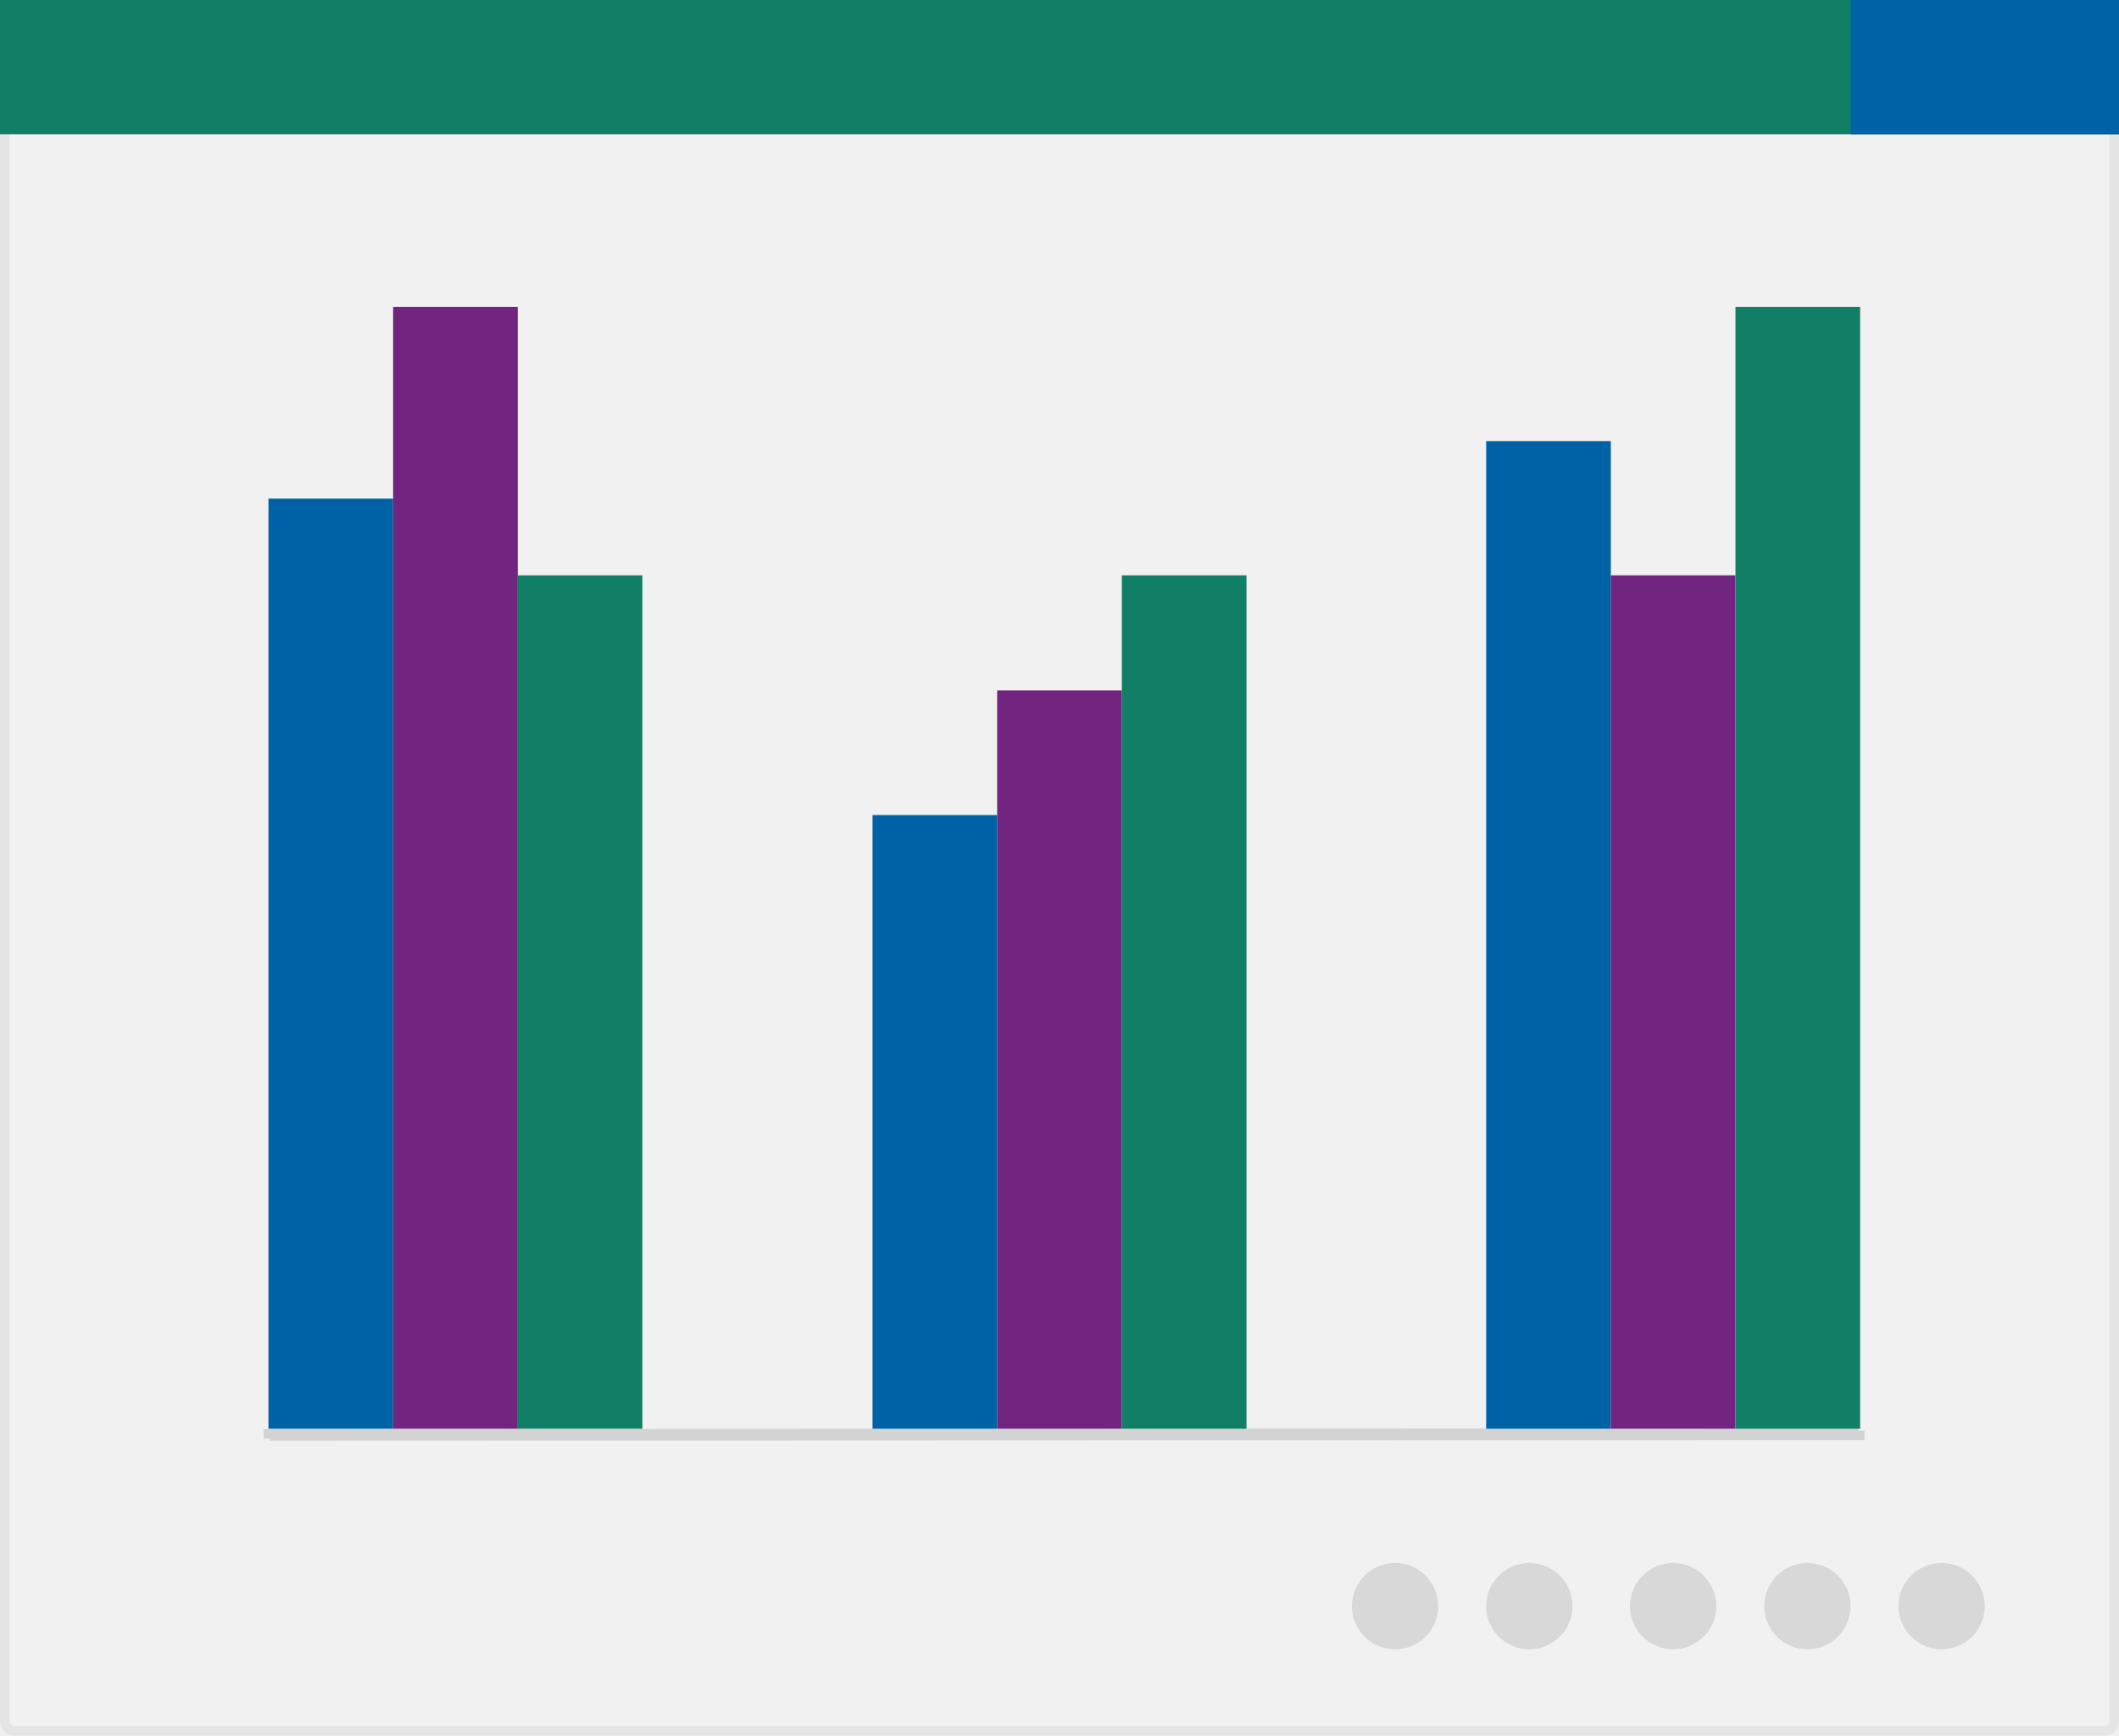
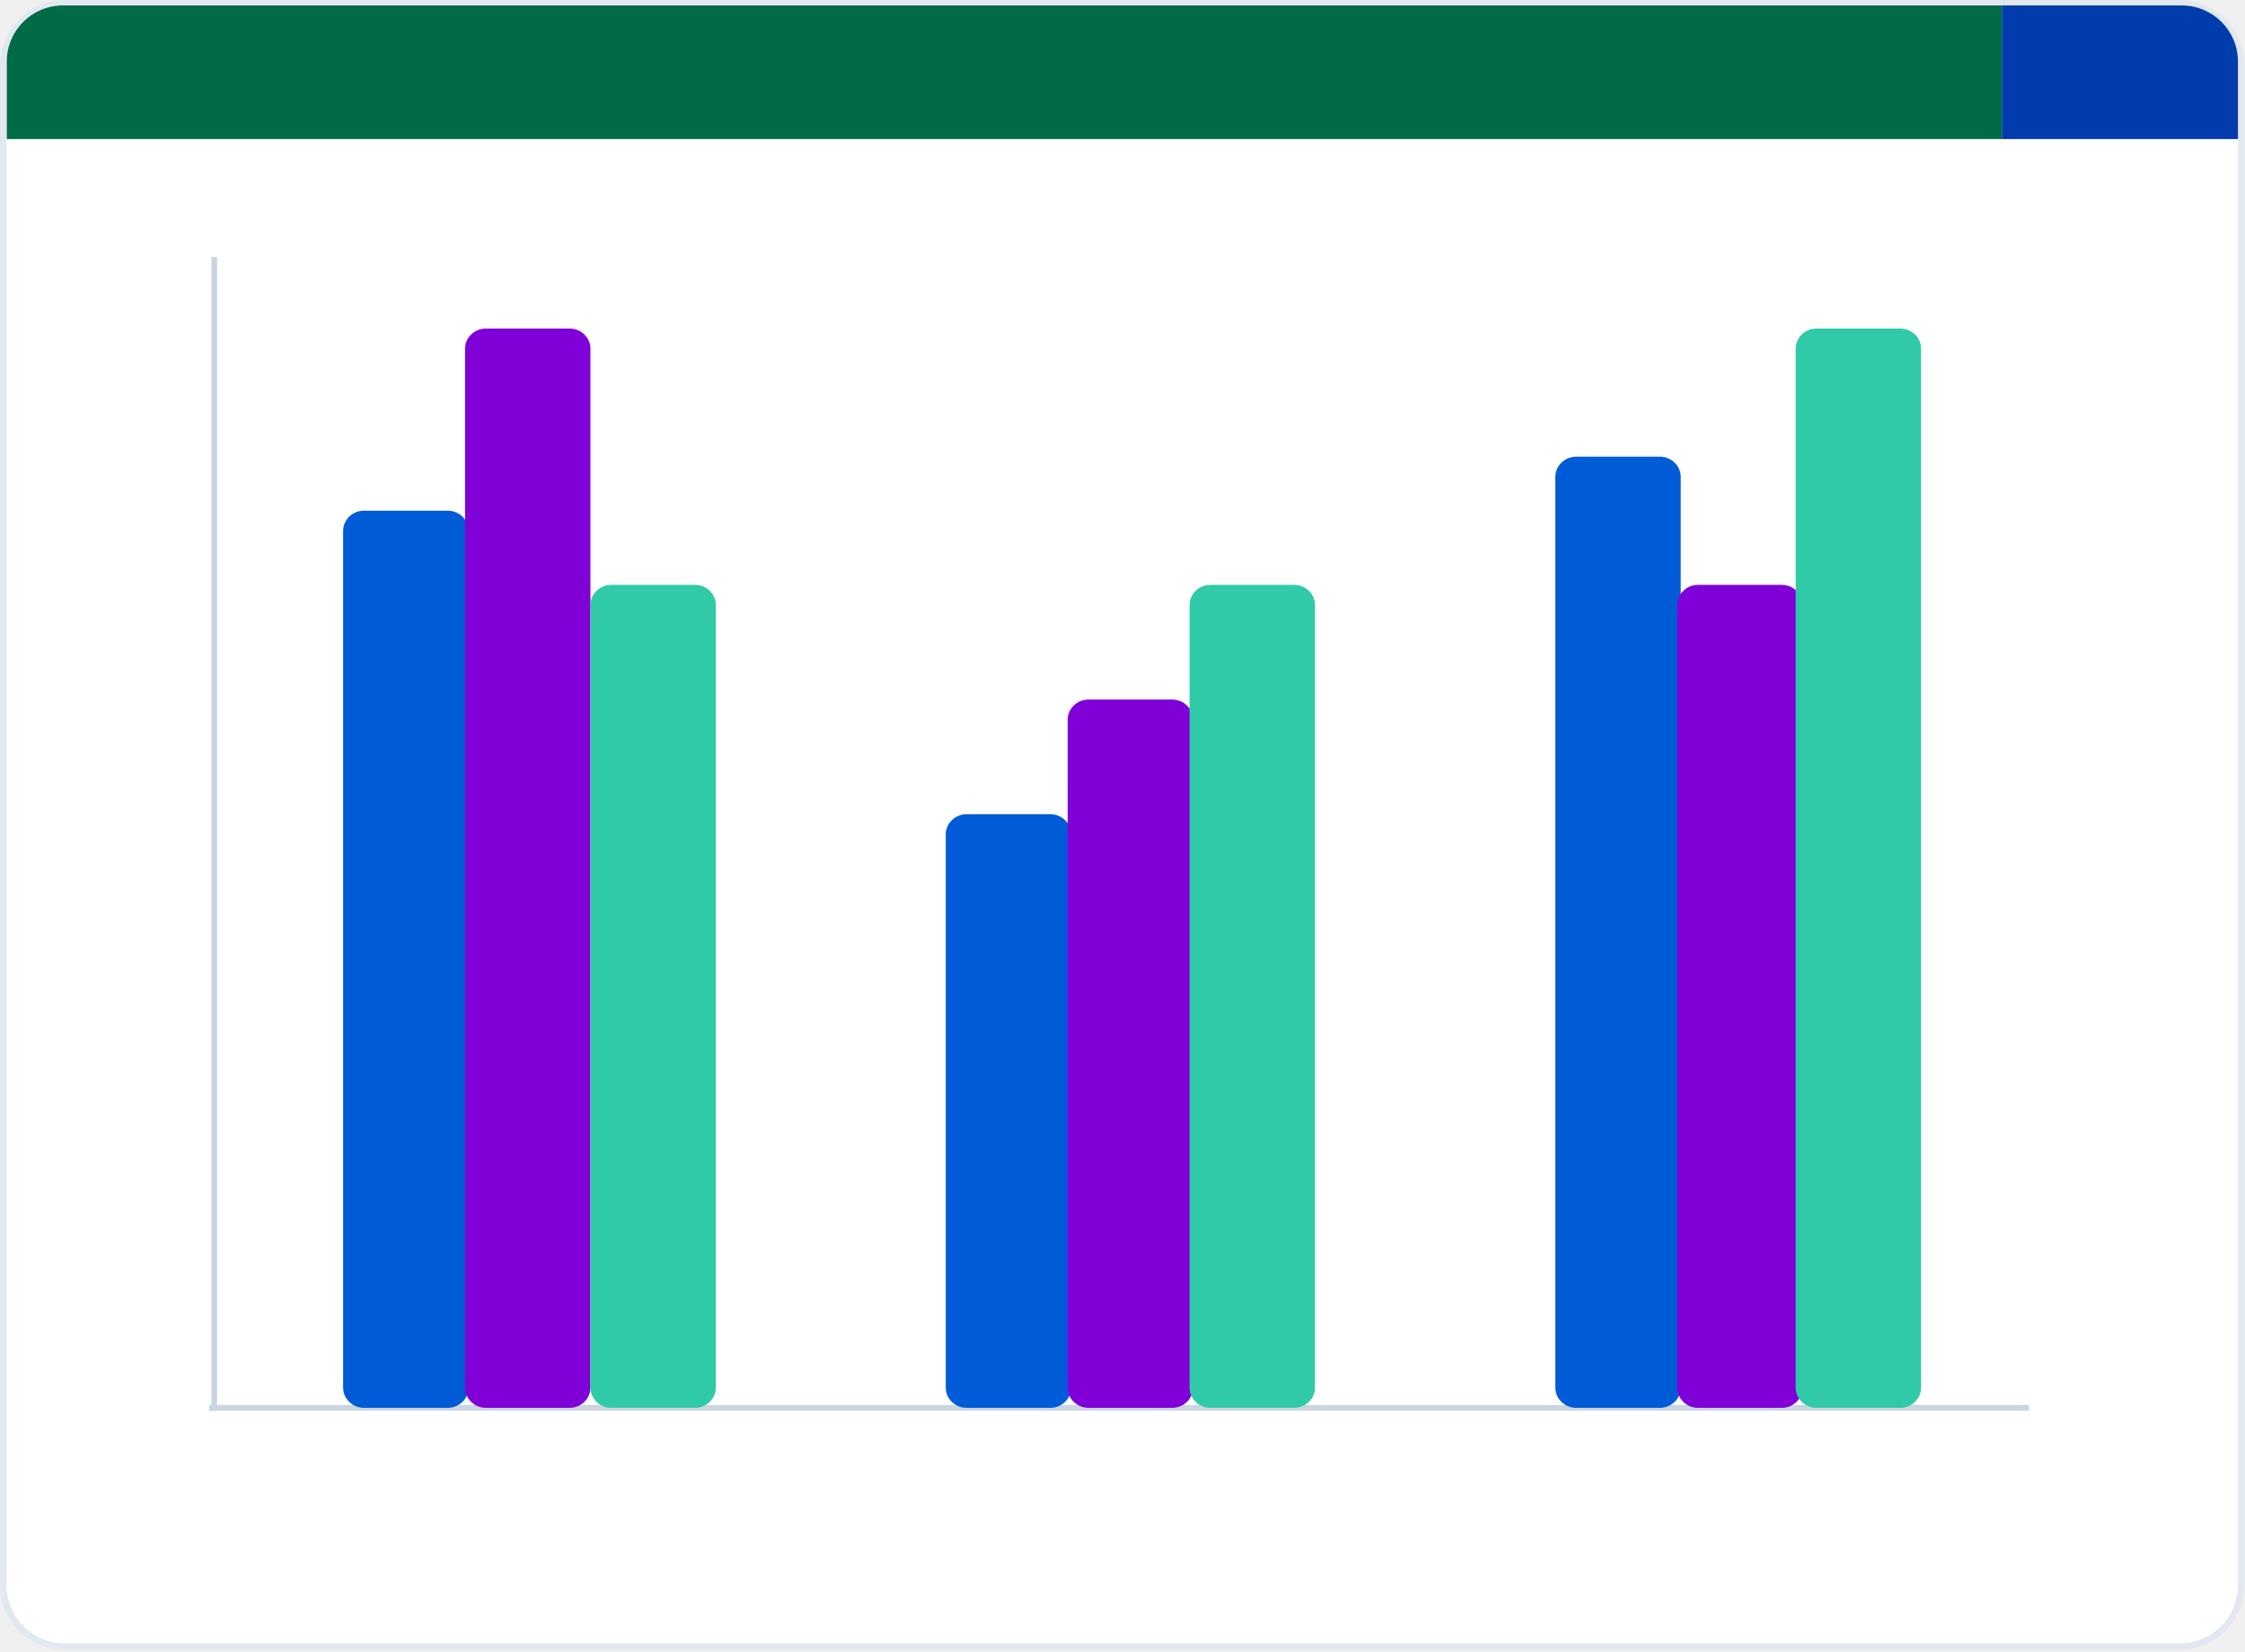
- <svg xmlns="http://www.w3.org/2000/svg" width="221px" height="181px" viewBox="0 0 221 181" version="1.1">
-   <g id="Page-1" stroke="none" stroke-width="1" fill="none" fill-rule="evenodd">
-     <g id="Group-11" transform="translate(0, 0)">
-       <polygon id="Rectangle-Copy-131" fill="#0062A6" transform="translate(40.5, 110.5) rotate(-90) translate(-40.5, -110.5) " points="-8 104 89 104 89 117 -8 117" />
-       <polygon id="Rectangle-Copy-132" fill="#0062A6" transform="translate(103.5, 127) rotate(-90) translate(-103.5, -127) " points="71.5 120.5 135.5 120.5 135.5 133.5 71.5 133.5" />
-       <polygon id="Rectangle-Copy-133" fill="#0062A6" transform="translate(167.5, 107.5) rotate(-90) translate(-167.5, -107.5) " points="116 101 219 101 219 114 116 114" />
-       <polygon id="Rectangle-Copy-134" fill="#722580" transform="translate(53.5, 100.5) rotate(-90) translate(-53.5, -100.5) " points="-5 94 112 94 112 107 -5 107" />
-       <rect id="Rectangle-Copy-135" fill="#722580" transform="translate(116.5, 120.5) rotate(-90) translate(-116.5, -120.5) " x="78" y="114" width="77" height="13" />
-       <polygon id="Rectangle-Copy-136" fill="#722580" transform="translate(180.5, 114.5) rotate(-90) translate(-180.5, -114.5) " points="136 108 225 108 225 121 136 121" />
-       <polygon id="Rectangle-Copy-137" fill="#107F65" transform="translate(66.5, 114.5) rotate(-90) translate(-66.5, -114.5) " points="22 108 111 108 111 121 22 121" />
-       <polygon id="Rectangle-Copy-138" fill="#107F65" transform="translate(129.5, 114.5) rotate(-90) translate(-129.5, -114.5) " points="85 108 174 108 174 121 85 121" />
-       <polygon id="Rectangle-Copy-139" fill="#107F65" transform="translate(193.5, 100.5) rotate(-90) translate(-193.5, -100.5) " points="135 94 252 94 252 107 135 107" />
-       <g id="Group-17-Copy-3" transform="translate(-0, 0)" fill="#F1F1F1" stroke="#E5E5E5">
-         <rect id="Rectangle" x="0.5" y="0.5" width="220" height="180" rx="1" />
-       </g>
-       <rect id="Rectangle" fill="#107F65" x="-9.09494702e-13" y="0" width="221" height="14" />
-       <rect id="Rectangle" fill="#0062A6" x="193" y="0" width="28" height="14" />
-       <g id="Group-23" transform="translate(28, 32)">
-         <line x1="0" y1="117.531" x2="165.313" y2="117.469" id="Line-3-Copy" stroke="#D3D3D3" stroke-linecap="square" />
-         <g id="Group-13-Copy-4" transform="translate(83, 59) rotate(-90) translate(-83, -59) translate(24, -24)">
-           <polygon id="Rectangle-Copy-17" fill="#0062A6" transform="translate(49.5, 6.5) rotate(-360) translate(-49.5, -6.5) " points="1 0 98 0 98 13 1 13" />
-           <polygon id="Rectangle-Copy-20" fill="#0062A6" transform="translate(33, 69.5) rotate(-360) translate(-33, -69.5) " points="1 63 65 63 65 76 1 76" />
-           <polygon id="Rectangle-Copy-23" fill="#0062A6" transform="translate(52.5, 133.5) rotate(-360) translate(-52.5, -133.5) " points="1 127 104 127 104 140 1 140" />
-           <polygon id="Rectangle-Copy-18" fill="#722580" transform="translate(59.5, 19.5) rotate(-360) translate(-59.5, -19.5) " points="1 13 118 13 118 26 1 26" />
-           <rect id="Rectangle-Copy-21" fill="#722580" transform="translate(39.5, 82.5) rotate(-360) translate(-39.5, -82.5) " x="1" y="76" width="77" height="13" />
-           <polygon id="Rectangle-Copy-24" fill="#722580" transform="translate(45.5, 146.5) rotate(-360) translate(-45.5, -146.5) " points="1 140 90 140 90 153 1 153" />
-           <polygon id="Rectangle-Copy-19" fill="#107F65" transform="translate(45.5, 32.5) rotate(-360) translate(-45.5, -32.5) " points="1 26 90 26 90 39 1 39" />
-           <polygon id="Rectangle-Copy-22" fill="#107F65" transform="translate(45.5, 95.5) rotate(-360) translate(-45.5, -95.5) " points="1 89 90 89 90 102 1 102" />
-           <polygon id="Rectangle-Copy-25" fill="#107F65" transform="translate(59.5, 159.5) rotate(-360) translate(-59.5, -159.5) " points="1 153 118 153 118 166 1 166" />
-           <line x1="0.25" y1="0.644" x2="0.312" y2="165.956" id="Line-3" stroke="#D3D3D3" stroke-linecap="square" />
-         </g>
-       </g>
-       <g id="Group-24" transform="translate(141, 163)" fill="#D8D8D8">
-         <circle id="Oval" cx="61.5" cy="4.5" r="4.5" />
-         <circle id="Oval-Copy-9" cx="47.5" cy="4.5" r="4.5" />
-         <circle id="Oval-Copy-10" cx="33.5" cy="4.5" r="4.5" />
-         <circle id="Oval-Copy-11" cx="18.5" cy="4.5" r="4.5" />
-         <circle id="Oval-Copy-12" cx="4.5" cy="4.5" r="4.5" />
-       </g>
-     </g>
+ <svg xmlns="http://www.w3.org/2000/svg" width="280" height="206" viewBox="0 0 280 206" fill="none">
+   <path d="M271.824 0.407H8.107C3.855 0.407 0.407 3.854 0.407 8.107V197.713C0.407 201.966 3.855 205.413 8.107 205.413H271.824C276.076 205.413 279.523 201.966 279.523 197.713V8.107C279.523 3.854 276.076 0.407 271.824 0.407Z" fill="white" stroke="#E2E8F0" stroke-width="0.814" />
+   <path d="M0.844 7.682C0.844 3.816 3.978 0.682 7.844 0.682H249.671V17.346H0.844V7.682Z" fill="#006B46" />
+   <path d="M279.121 7.682C279.121 3.816 275.987 0.682 272.121 0.682H249.671V17.346H279.121V7.682Z" fill="#003CAB" />
+   <g clip-path="url(#clip0_125_4119)">
+     <path d="M26.722 32.044V175.623" stroke="#CBD5E1" stroke-width="0.723" stroke-linecap="square" />
+     <path d="M26.07 175.623H253.07" stroke="#CBD5E1" stroke-width="0.723" stroke-linecap="square" />
+     <path d="M55.83 63.703H45.403C43.963 63.703 42.796 64.833 42.796 66.227V173.098C42.796 174.493 43.963 175.623 45.403 175.623H55.83C57.269 175.623 58.437 174.493 58.437 173.098V66.227C58.437 64.833 57.269 63.703 55.83 63.703Z" fill="#005BD7" />
+     <path d="M71.035 40.982H60.609C59.169 40.982 58.002 42.112 58.002 43.507V173.098C58.002 174.493 59.169 175.623 60.609 175.623H71.035C72.475 175.623 73.642 174.493 73.642 173.098V43.507C73.642 42.112 72.475 40.982 71.035 40.982Z" fill="#8001D8" />
+     <path d="M86.675 72.959H76.249C74.809 72.959 73.642 74.089 73.642 75.484V173.098C73.642 174.492 74.809 175.623 76.249 175.623H86.675C88.115 175.623 89.282 174.492 89.282 173.098V75.484C89.282 74.089 88.115 72.959 86.675 72.959Z" fill="#31CAA8" />
+     <path d="M130.989 101.57H120.562C119.123 101.57 117.956 102.701 117.956 104.095V173.098C117.956 174.492 119.123 175.623 120.562 175.623H130.989C132.429 175.623 133.596 174.492 133.596 173.098V104.095C133.596 102.701 132.429 101.57 130.989 101.57Z" fill="#005BD7" />
+     <path d="M146.195 87.265H135.768C134.328 87.265 133.161 88.395 133.161 89.789V173.098C133.161 174.493 134.328 175.623 135.768 175.623H146.195C147.634 175.623 148.801 174.493 148.801 173.098V89.789C148.801 88.395 147.634 87.265 146.195 87.265Z" fill="#8001D8" />
+     <path d="M161.401 72.959H150.974C149.534 72.959 148.367 74.089 148.367 75.484V173.098C148.367 174.492 149.534 175.623 150.974 175.623H161.401C162.84 175.623 164.007 174.492 164.007 173.098V75.484C164.007 74.089 162.84 72.959 161.401 72.959Z" fill="#31CAA8" />
+     <path d="M207.017 56.971H196.591C195.151 56.971 193.984 58.101 193.984 59.495V173.098C193.984 174.493 195.151 175.623 196.591 175.623H207.017C208.457 175.623 209.624 174.493 209.624 173.098V59.495C209.624 58.101 208.457 56.971 207.017 56.971Z" fill="#005BD7" />
+     <path d="M222.223 72.959H211.796C210.357 72.959 209.189 74.089 209.189 75.484V173.098C209.189 174.492 210.357 175.623 211.796 175.623H222.223C223.662 175.623 224.83 174.492 224.83 173.098V75.484C224.83 74.089 223.662 72.959 222.223 72.959Z" fill="#8001D8" />
+     <path d="M236.994 40.982H226.567C225.127 40.982 223.96 42.112 223.96 43.507V173.098C223.96 174.493 225.127 175.623 226.567 175.623H236.994C238.433 175.623 239.601 174.493 239.601 173.098V43.507C239.601 42.112 238.433 40.982 236.994 40.982Z" fill="#31CAA8" />
  </g>
+   <defs>
+     <clipPath id="clip0_125_4119">
+       <rect width="227" height="144" fill="white" transform="translate(26.0703 32.0435)" />
+     </clipPath>
+   </defs>
</svg>
